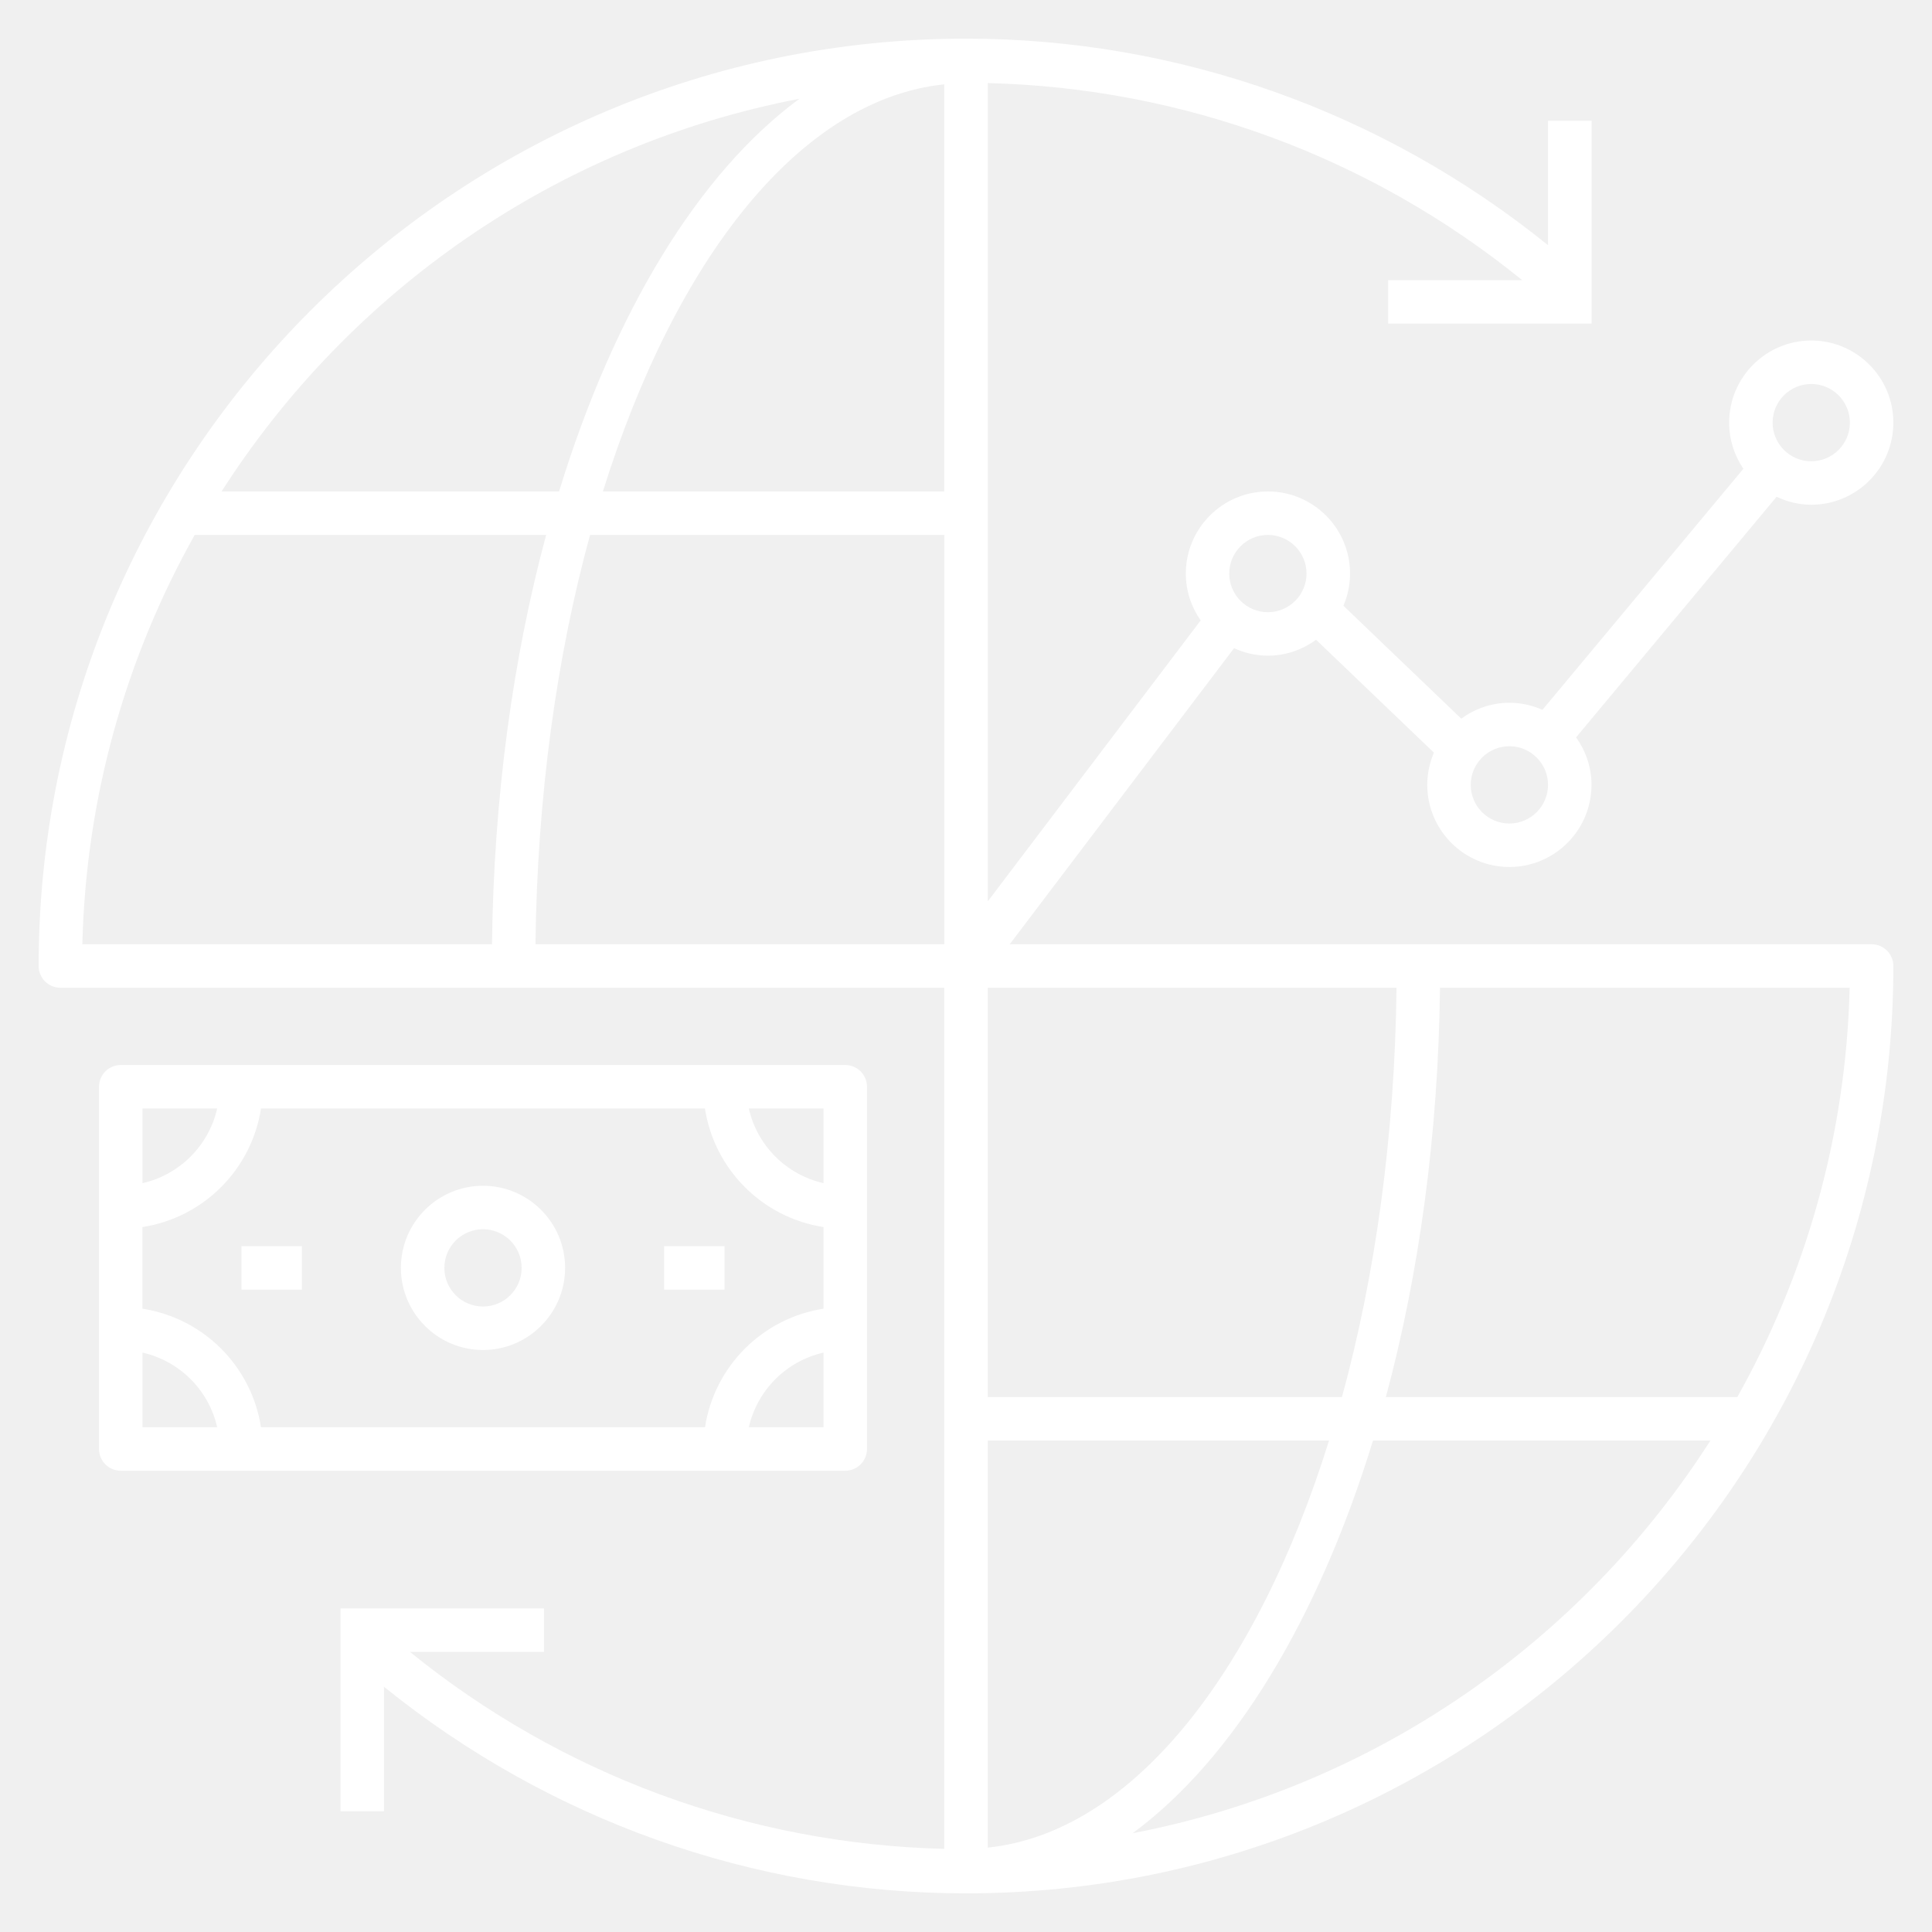
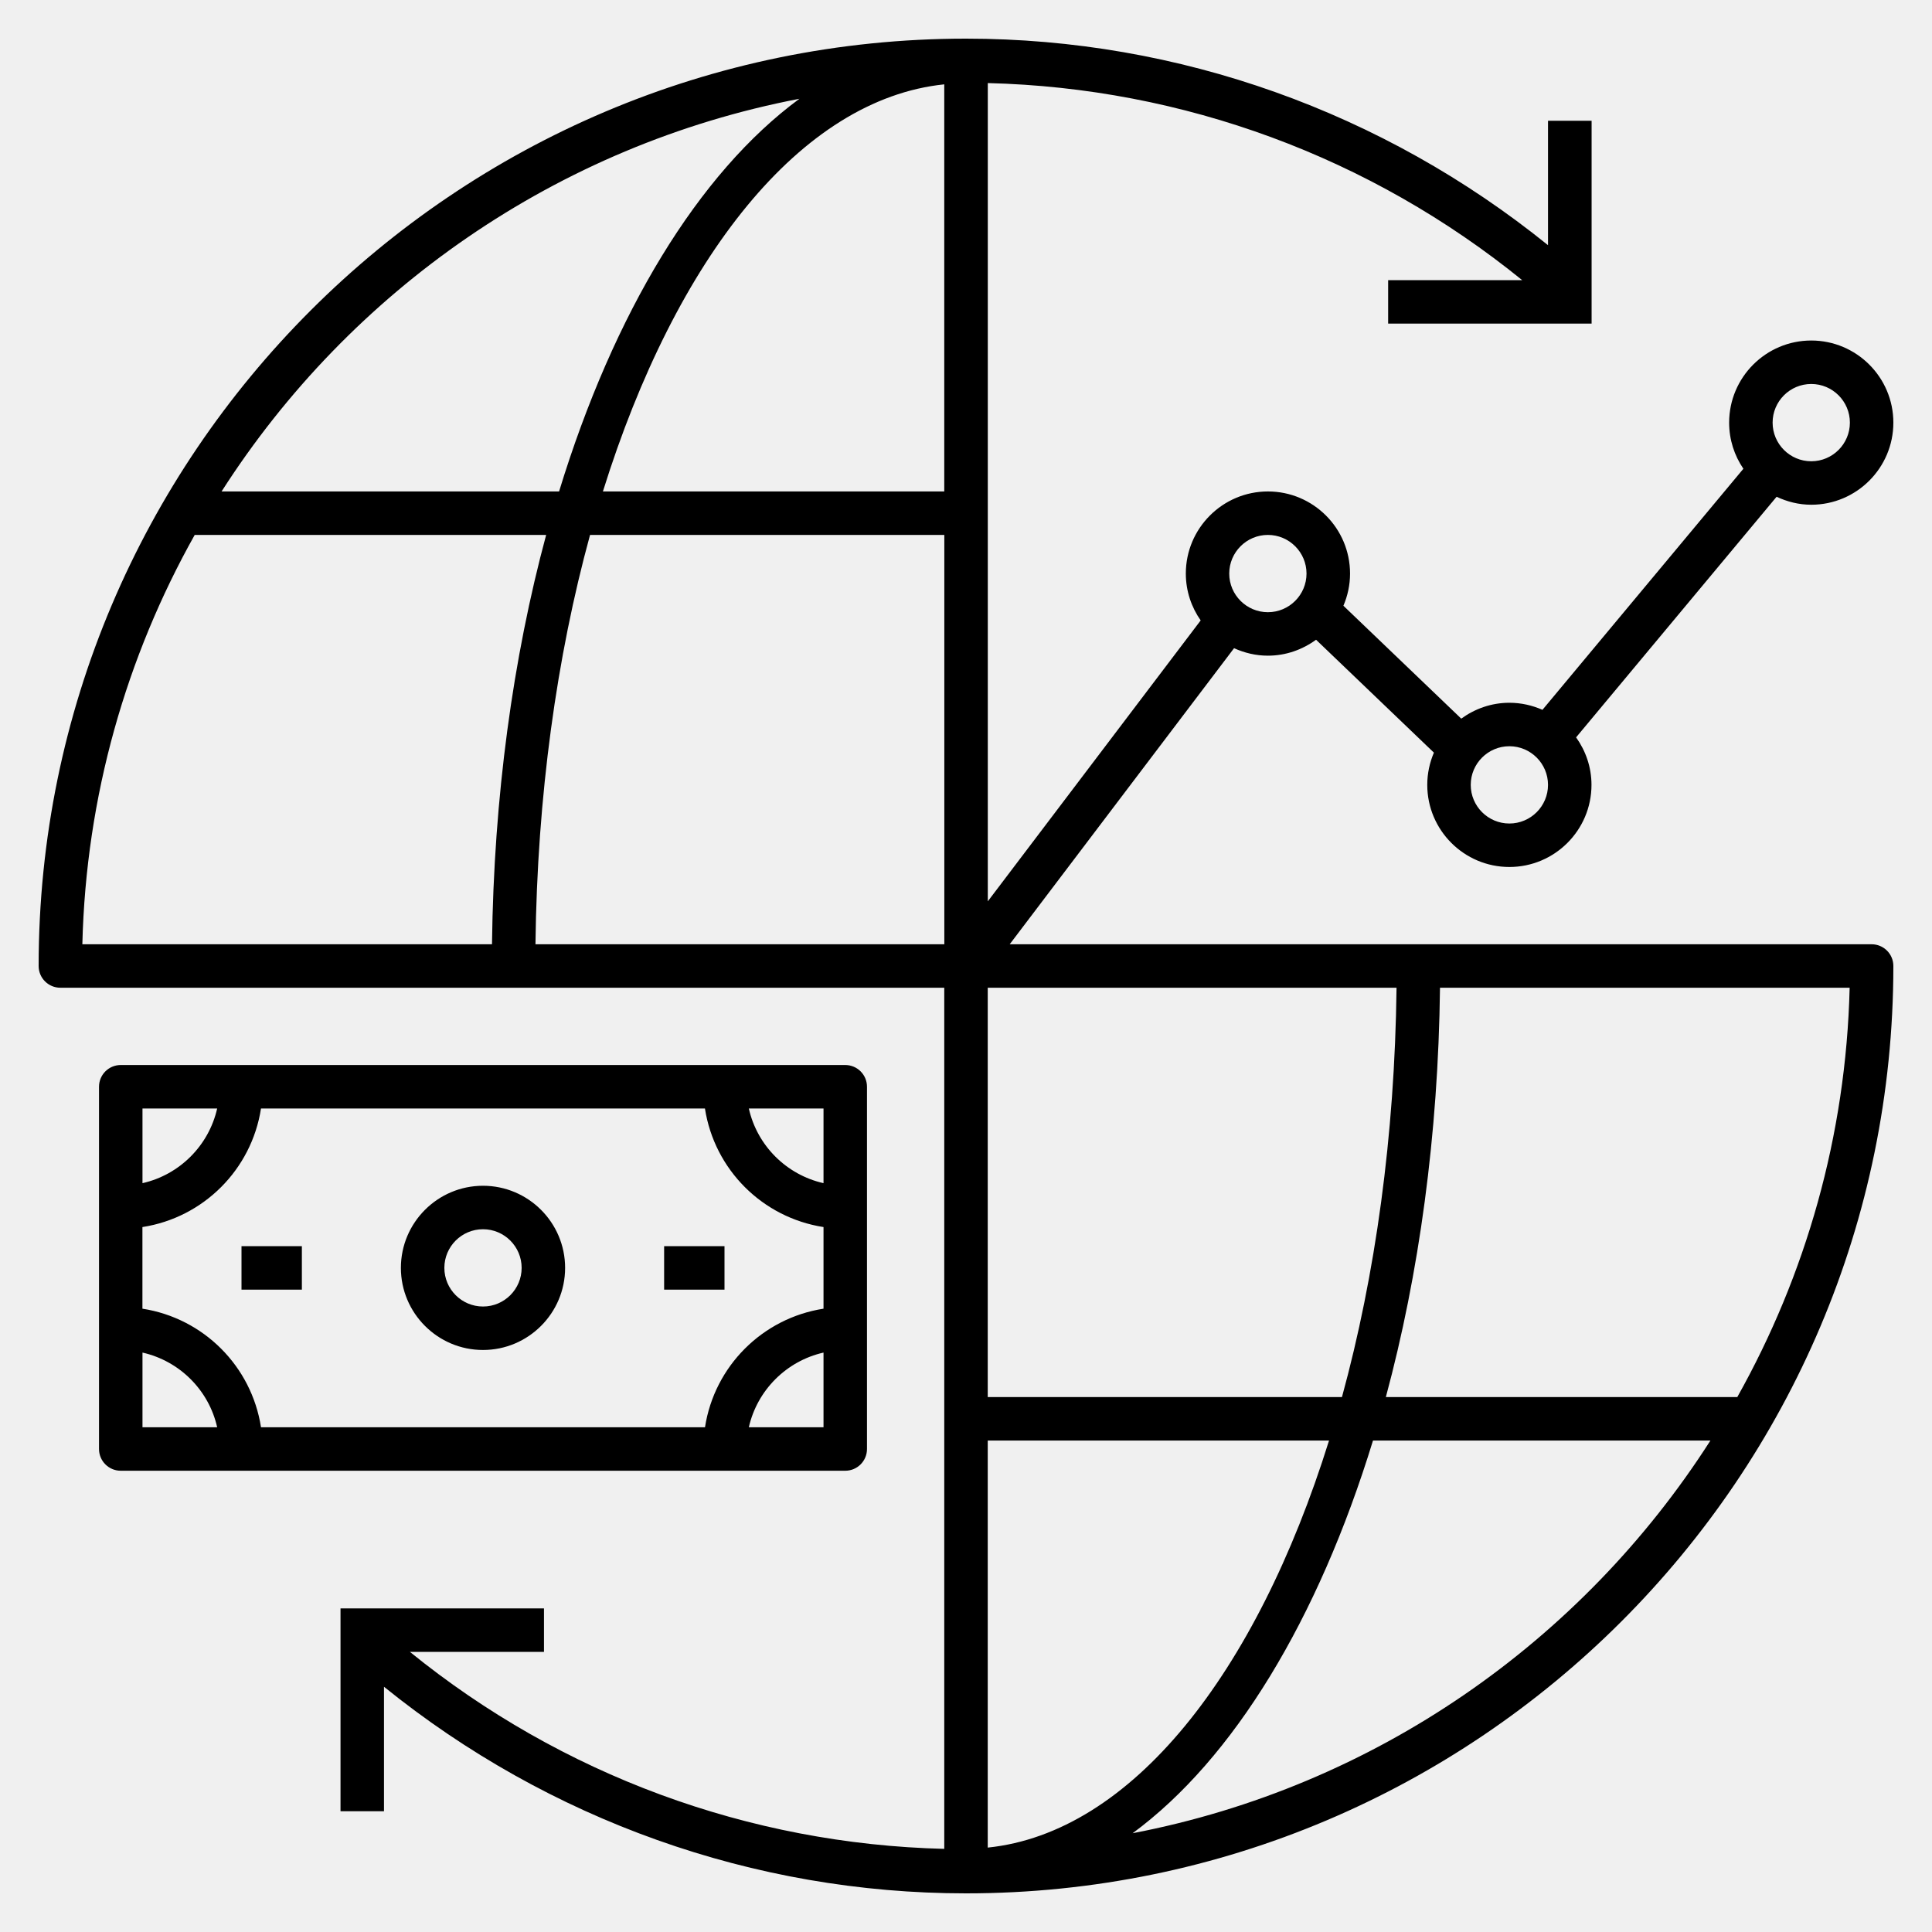
- <svg xmlns="http://www.w3.org/2000/svg" viewBox="0 0 32 32" fill="#fff">
+ <svg xmlns="http://www.w3.org/2000/svg" viewBox="0 0 32 32" fill="currentColor">
  <path d="M31,15.64H16.724l3.716-4.904c0.172,0.078,0.36,0.124,0.56,0.124c0.299,0,0.573-0.1,0.798-0.264 l1.952,1.87C23.68,12.63,23.64,12.81,23.64,13c0,0.75,0.61,1.36,1.36,1.36s1.36-0.61,1.36-1.36c0-0.294-0.096-0.564-0.255-0.787 l3.321-3.985C29.601,8.31,29.794,8.36,30,8.36c0.75,0,1.36-0.61,1.36-1.36S30.75,5.64,30,5.64S28.64,6.25,28.64,7 c0,0.283,0.087,0.546,0.236,0.764l-3.328,3.993C25.38,11.683,25.195,11.64,25,11.64c-0.299,0-0.573,0.1-0.797,0.263l-1.952-1.87 c0.07-0.164,0.11-0.344,0.11-0.533c0-0.75-0.61-1.36-1.36-1.36s-1.36,0.61-1.36,1.36c0,0.289,0.092,0.556,0.246,0.776l-3.526,4.653 V1.376c3.241,0.08,6.342,1.228,8.851,3.264h-2.22v0.72h3.37V2H25.64v2.061C22.914,1.858,19.525,0.64,16,0.64l0,0l0,0l0,0l0,0 C7.53,0.64,0.64,7.53,0.64,16c0,0.199,0.161,0.36,0.36,0.36h14.64v14.263c-3.239-0.08-6.342-1.227-8.851-3.263H9.01v-0.72H5.64V30 h0.72v-2.062c2.726,2.203,6.117,3.422,9.64,3.422c8.47,0,15.36-6.891,15.36-15.36C31.36,15.801,31.199,15.64,31,15.64z M16.36,23.86 h5.653c-1.209,3.873-3.279,6.497-5.653,6.742V23.86z M16.36,23.14v-6.78h6.771c-0.029,2.457-0.352,4.764-0.904,6.78H16.36z M30,6.36 c0.353,0,0.64,0.287,0.64,0.64S30.353,7.64,30,7.64S29.36,7.353,29.36,7S29.647,6.36,30,6.36z M25,12.36 c0.353,0,0.64,0.287,0.64,0.64s-0.287,0.64-0.64,0.64s-0.64-0.287-0.64-0.64S24.647,12.36,25,12.36z M21,8.86 c0.353,0,0.64,0.287,0.64,0.64s-0.287,0.64-0.64,0.64s-0.64-0.287-0.64-0.64S20.647,8.86,21,8.86z M15.64,8.14H9.986 c1.209-3.874,3.279-6.498,5.654-6.743C15.64,1.397,15.64,8.14,15.64,8.14z M13.241,1.636C11.567,2.868,10.167,5.179,9.26,8.14H3.67 C5.799,4.813,9.228,2.406,13.241,1.636z M3.225,8.86h5.821c-0.549,2.035-0.868,4.338-0.897,6.78H1.364 C1.424,13.183,2.094,10.876,3.225,8.86z M8.869,15.64c0.029-2.457,0.352-4.765,0.904-6.78h5.868v6.78 C15.641,15.64,8.869,15.64,8.869,15.64z M18.76,30.364c1.673-1.232,3.073-3.543,3.981-6.504h5.589 C26.201,27.187,22.773,29.594,18.76,30.364z M28.775,23.14h-5.821c0.549-2.035,0.868-4.337,0.897-6.78h6.785 C30.576,18.817,29.906,21.124,28.775,23.14z M14.36,24v-6c0-0.199-0.161-0.36-0.36-0.36H2c-0.199,0-0.36,0.161-0.36,0.36v6 c0,0.199,0.161,0.36,0.36,0.36h12C14.199,24.36,14.36,24.199,14.36,24z M11.677,23.64H4.323c-0.157-1.012-0.952-1.807-1.964-1.964 v-1.352c1.012-0.157,1.807-0.952,1.964-1.964h7.353c0.157,1.012,0.952,1.807,1.964,1.964v1.352 C12.629,21.833,11.833,22.628,11.677,23.64z M13.64,19.597c-0.615-0.139-1.099-0.622-1.237-1.237h1.237 C13.64,18.36,13.64,19.597,13.64,19.597z M3.597,18.36c-0.139,0.615-0.623,1.098-1.237,1.237V18.36H3.597z M2.36,22.403 c0.615,0.139,1.099,0.622,1.237,1.237H2.36V22.403z M12.403,23.64c0.139-0.615,0.623-1.098,1.237-1.237v1.237H12.403z M8,19.64 c-0.75,0-1.36,0.61-1.36,1.36S7.25,22.36,8,22.36S9.36,21.75,9.36,21S8.75,19.64,8,19.64z M8,21.64c-0.353,0-0.64-0.287-0.64-0.64 S7.647,20.36,8,20.36c0.353,0,0.64,0.287,0.64,0.64S8.353,21.64,8,21.64z M4,20.64h1v0.721H4V20.64z M11,20.64h1v0.721h-1V20.64z" />
</svg>
